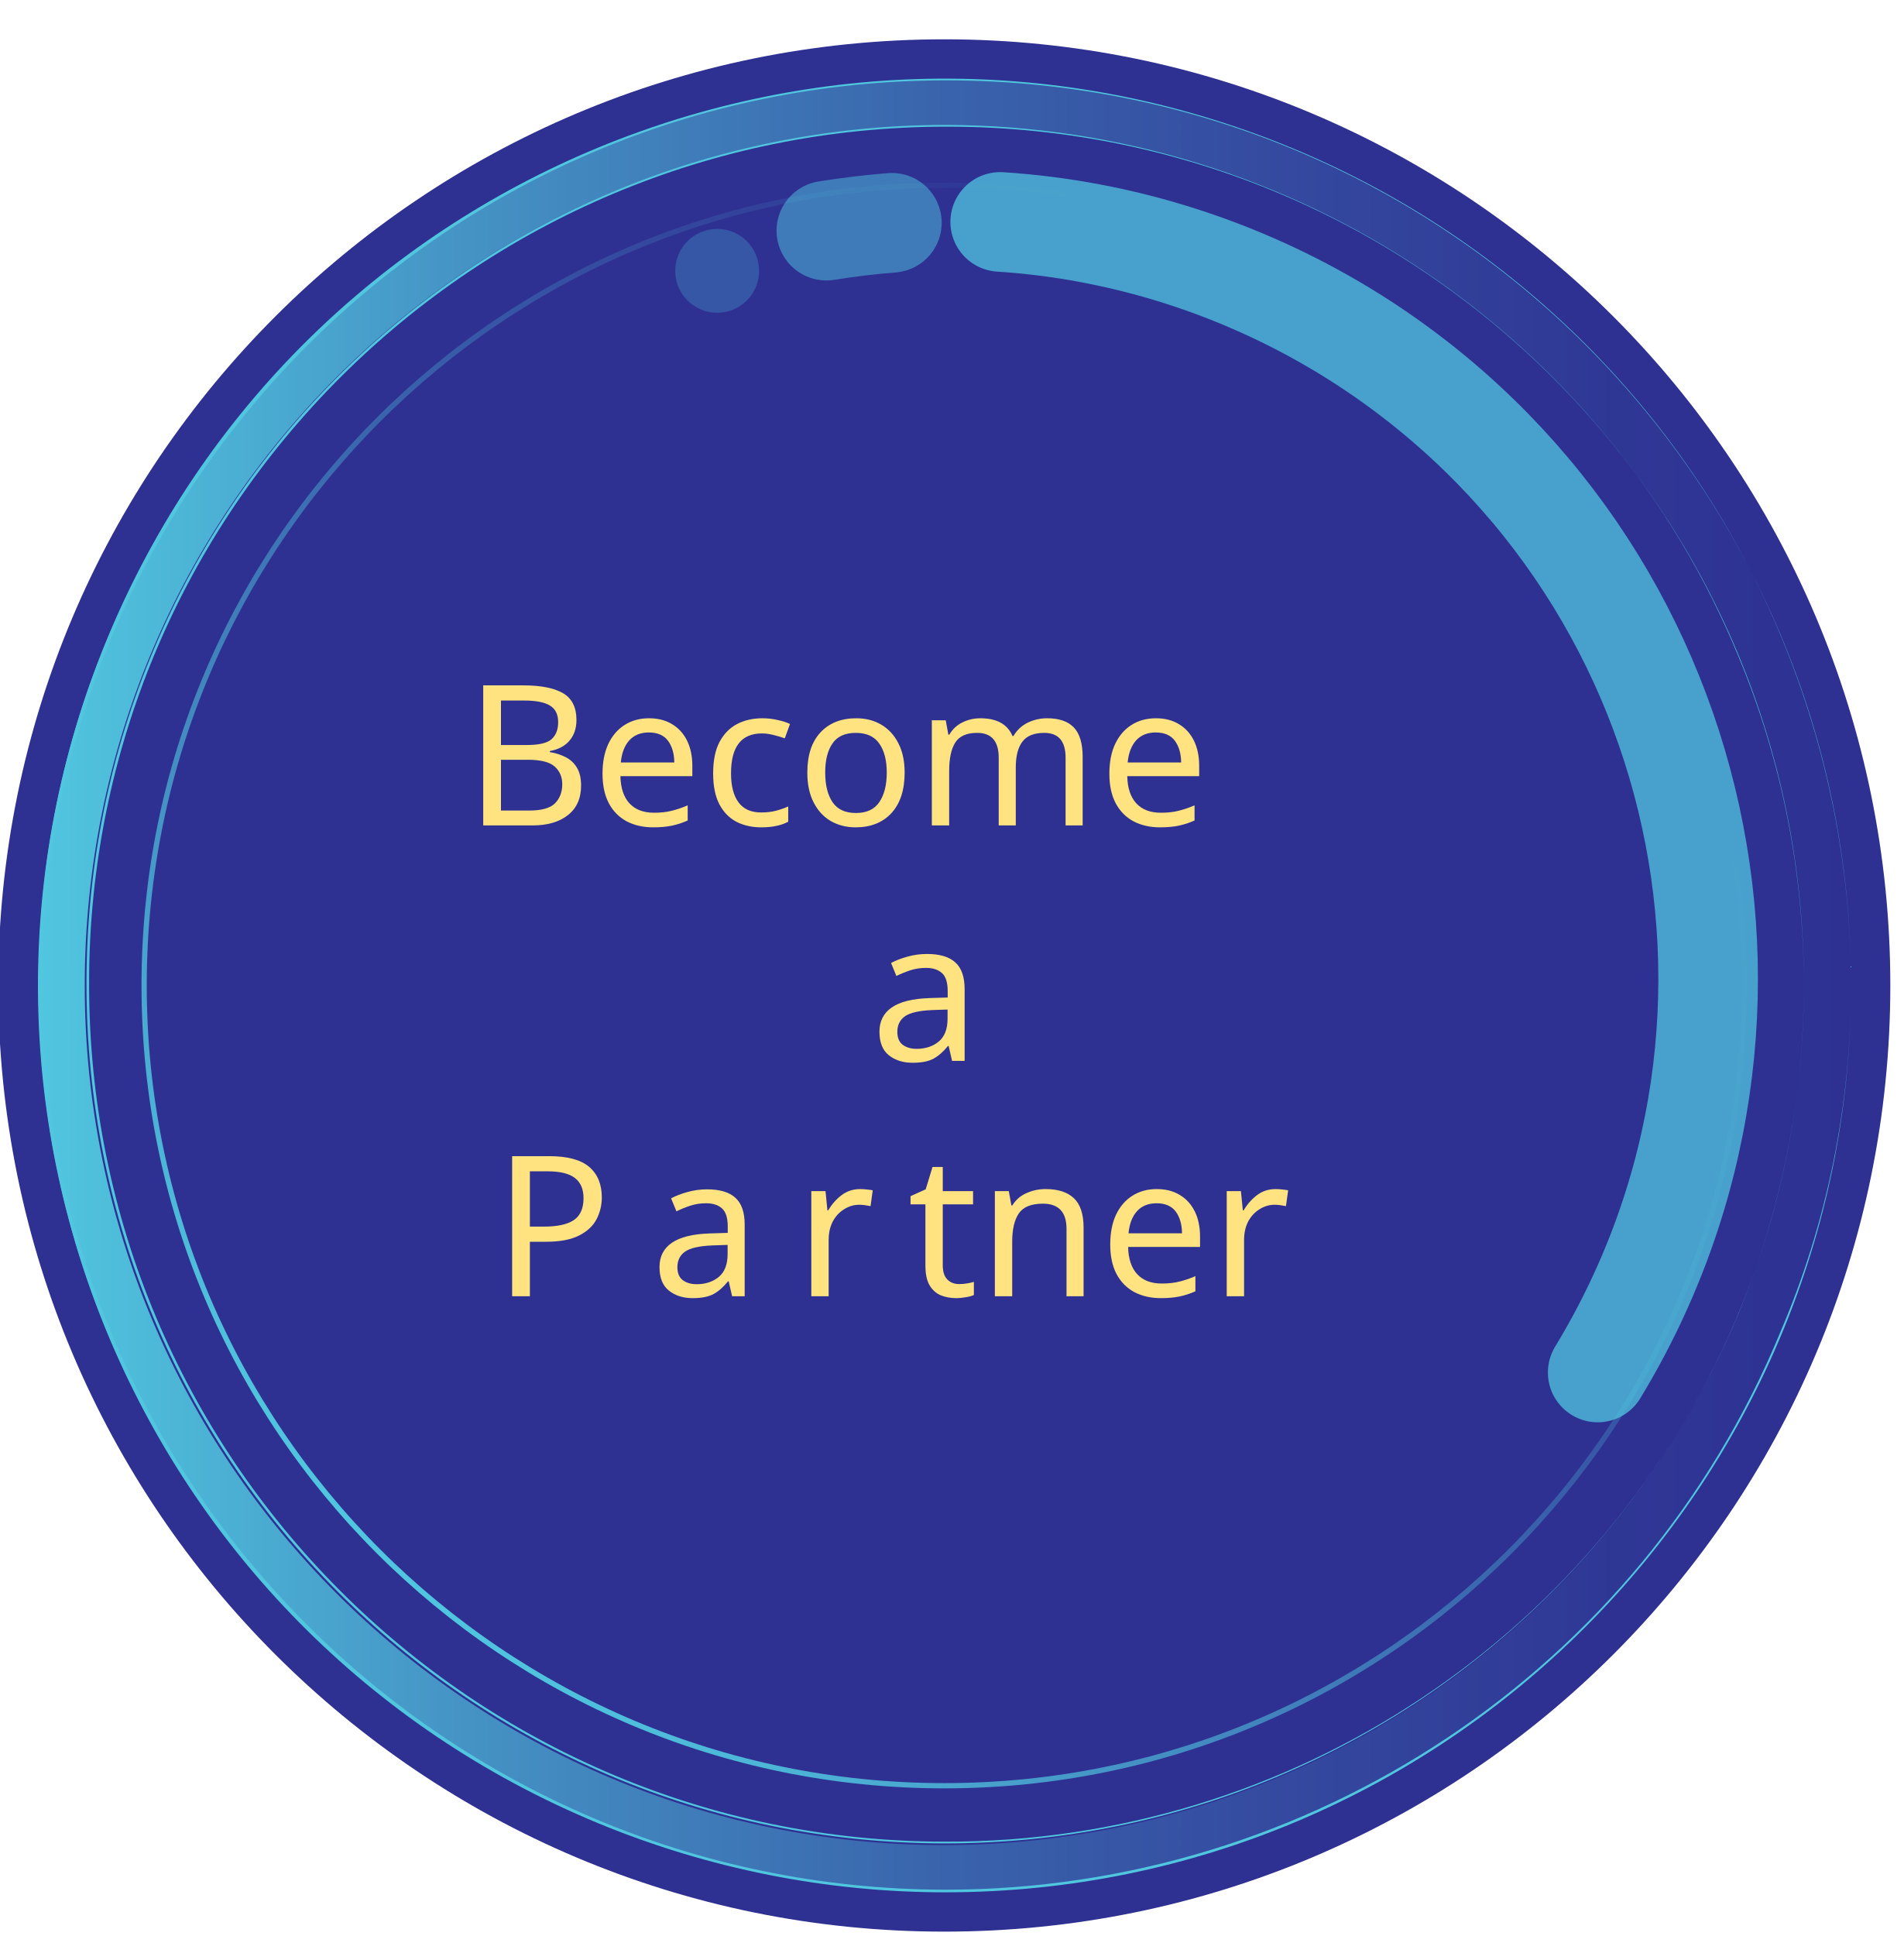
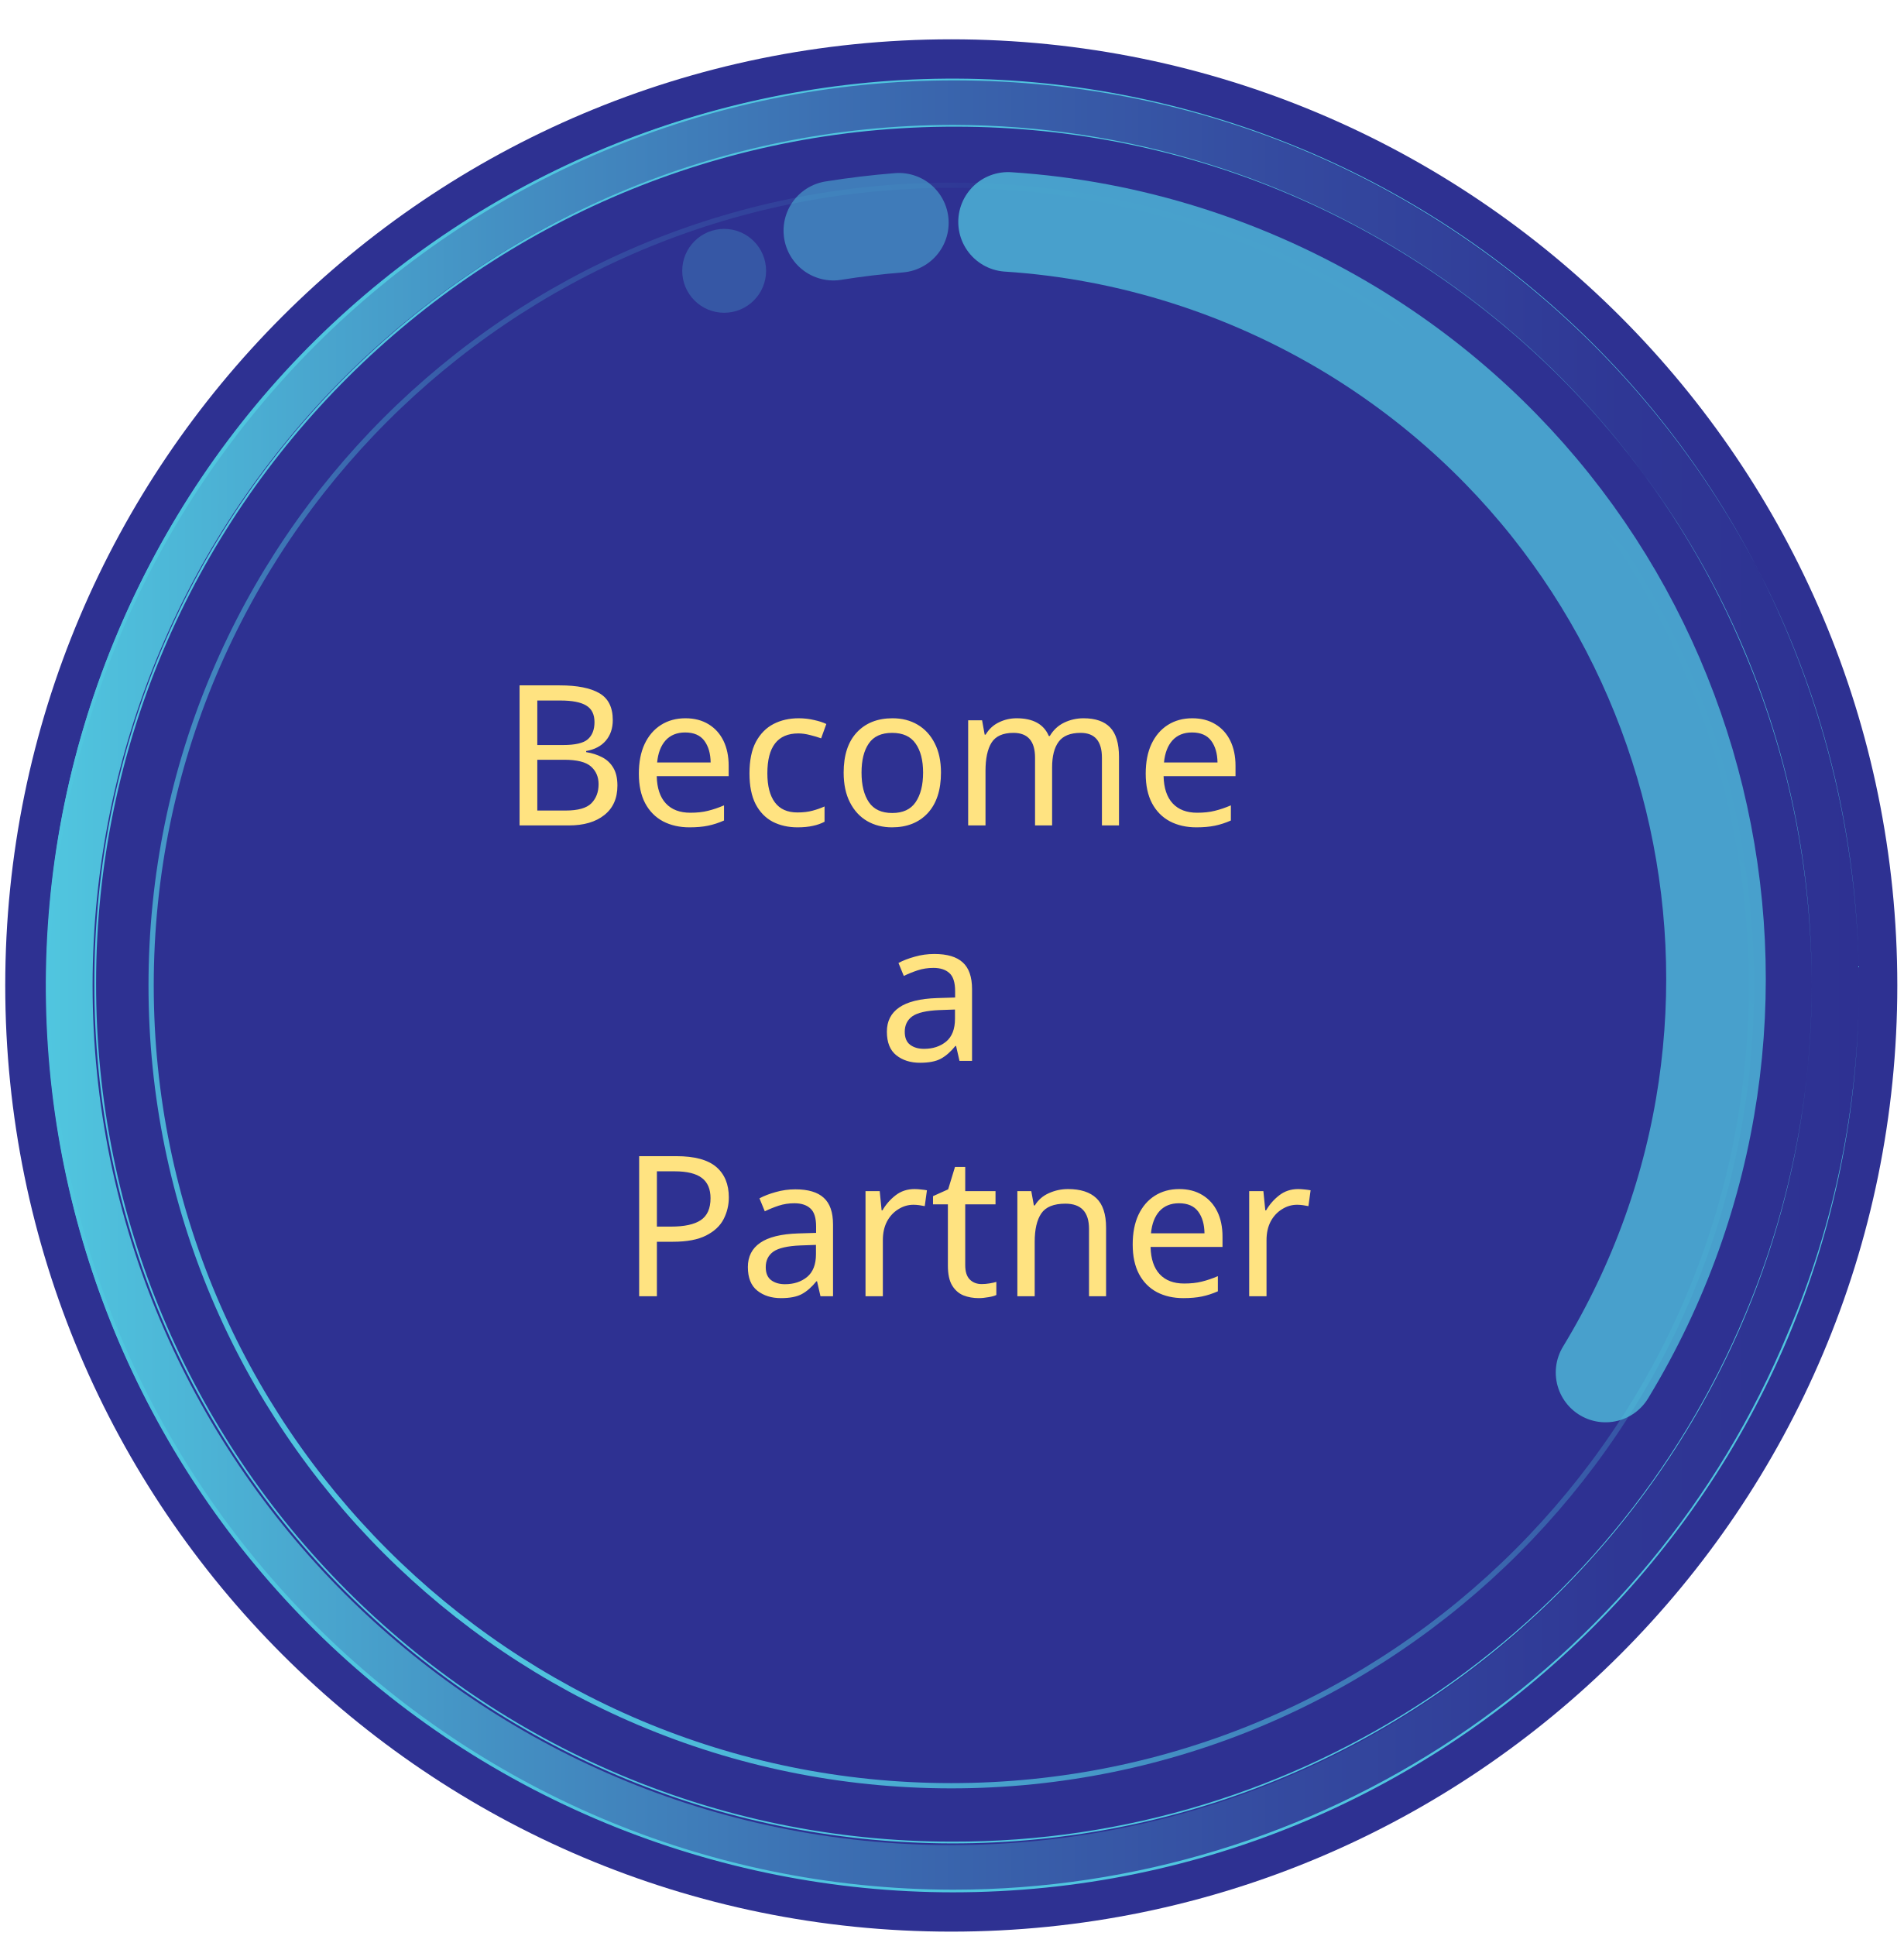
<svg xmlns="http://www.w3.org/2000/svg" version="1.1" id="Layer_1" x="0px" y="0px" viewBox="0 0 217.9 221.6" style="enable-background:new 0 0 217.9 221.6;" xml:space="preserve">
  <style type="text/css">
	.st0{fill:#2E3192;}
	.st1{fill:url(#SVGID_1_);}
	.st2{fill:#50C6DF;}
	.st3{fill:#2E3192;stroke:url(#SVGID_2_);stroke-width:0.6;stroke-miterlimit:10;}
	.st4{fill:#FFE381;}
- 	.st5{font-family:'Arial-BoldMT';}
+ 	.st5{font-family:'TitlingGothicFBNormal-Standard';}
	.st6{font-size:22.454px;}
+ 	.st7{font-family:'Arial-BoldMT';}
	
- 		.st7{opacity:0.5;fill:none;stroke:#50C6DF;stroke-width:11.4;stroke-linecap:round;stroke-miterlimit:10;enable-background:new    ;}
+ 		.st8{opacity:0.5;fill:none;stroke:#50C6DF;stroke-width:11.4;stroke-linecap:round;stroke-miterlimit:10;enable-background:new    ;}
	
- 		.st8{opacity:0.75;fill:none;stroke:#50C6DF;stroke-width:11.4;stroke-linecap:round;stroke-miterlimit:10;enable-background:new    ;}
- 	.st9{opacity:0.25;fill:#50C6DF;enable-background:new    ;}
+ 		.st9{opacity:0.75;fill:none;stroke:#50C6DF;stroke-width:11.4;stroke-linecap:round;stroke-miterlimit:10;enable-background:new    ;}
+ 	.st10{opacity:0.25;fill:#50C6DF;enable-background:new    ;}
</style>
  <g id="Partners">
-     <circle class="st0" cx="108.1" cy="112.8" r="108.3" />
-     <linearGradient id="SVGID_1_" gradientUnits="userSpaceOnUse" x1="-65.112" y1="-5754.333" x2="179.968" y2="-5754.333" gradientTransform="matrix(0.8464 0 0 -0.8464 59.5386 -4757.491)">
+     <circle class="st0" cx="108.9" cy="112.8" r="108.3" />
+     <linearGradient id="SVGID_1_" gradientUnits="userSpaceOnUse" x1="33.493" y1="6833.263" x2="278.649" y2="6833.263" gradientTransform="matrix(0.8464 0 0 0.8464 -23.0982 -5670.873)">
      <stop offset="0" style="stop-color:#50C6DF" />
      <stop offset="1.000000e-02" style="stop-color:#50C4DE" />
      <stop offset="0.25" style="stop-color:#4490C3" />
      <stop offset="0.48" style="stop-color:#3A67AE" />
      <stop offset="0.69" style="stop-color:#34499F" />
      <stop offset="0.87" style="stop-color:#2F3795" />
      <stop offset="1" style="stop-color:#2E3192" />
    </linearGradient>
-     <path class="st1" d="M211.9,112.8c0,57.3-46.4,103.7-103.7,103.7S4.4,170.1,4.4,112.8C4.4,55.5,50.9,9.1,108.1,9.1   C165.4,9.2,211.8,55.5,211.9,112.8 M206.5,112.8c0-54.3-44-98.4-98.4-98.4s-98.4,44-98.4,98.4c0,54.3,44,98.4,98.4,98.4   c0,0,0,0,0,0C162.5,211.1,206.5,167.1,206.5,112.8" />
-     <path class="st2" d="M211.9,112.8c0,57.3-46.4,103.8-103.7,103.8c-13.6,0-27.1-2.7-39.7-7.9c-53-21.9-78.2-82.6-56.2-135.6   C34.1,20.2,94.8-5,147.8,16.9c25.4,10.5,45.7,30.7,56.2,56.2C209.2,85.7,211.9,99.2,211.9,112.8c0-57.2-46.3-103.5-103.4-103.6   S4.9,55.5,4.8,112.7c0,57.2,46.3,103.5,103.4,103.6c41.8,0,79.6-25.1,95.6-63.8C209.2,139.9,211.9,126.4,211.9,112.8z" />
-     <path class="st2" d="M206.5,112.8c0.1-54.2-43.8-98.3-98-98.3c-54.2-0.1-98.3,43.8-98.3,98c-0.1,54.2,43.8,98.3,98,98.3   c39.7,0.1,75.5-23.8,90.8-60.4C203.9,138.5,206.5,125.7,206.5,112.8c-0.1,54.3-44.2,98.3-98.5,98.2S9.8,166.8,9.9,112.5   C9.9,58.2,54,14.3,108.3,14.3c39.8,0.1,75.6,24.1,90.7,60.8C204,87.1,206.5,99.9,206.5,112.8z" />
-     <linearGradient id="SVGID_2_" gradientUnits="userSpaceOnUse" x1="-19.269" y1="-5831.036" x2="134.126" y2="-5677.631" gradientTransform="matrix(0.8464 0 0 -0.8464 59.5386 -4757.491)">
+     <path class="st1" d="M212.8,112.8c0,57.3-46.4,103.7-103.7,103.7S5.3,170.1,5.3,112.8S51.8,9.1,108.9,9.1   C166.2,9.2,212.7,55.5,212.8,112.8 M207.4,112.8c0-54.3-44-98.4-98.4-98.4s-98.4,44-98.4,98.4c0,54.3,44,98.4,98.4,98.4l0,0   C163.4,211.1,207.4,167.1,207.4,112.8" />
+     <path class="st2" d="M212.8,112.8c0,57.3-46.4,103.8-103.7,103.8c-13.6,0-27.1-2.7-39.7-7.9c-53-21.9-78.2-82.6-56.2-135.6   C35,20.2,95.7-5,148.7,16.9c25.4,10.5,45.7,30.7,56.2,56.2C210.1,85.7,212.8,99.2,212.8,112.8c0-57.2-46.3-103.5-103.4-103.6   S5.8,55.5,5.7,112.7c0,57.2,46.3,103.5,103.4,103.6c41.8,0,79.6-25.1,95.6-63.8C210.1,139.9,212.8,126.4,212.8,112.8z" />
+     <path class="st2" d="M207.4,112.8c0.1-54.2-43.8-98.3-98-98.3C55.2,14.4,11,58.3,11,112.5c-0.1,54.2,43.8,98.3,98,98.3   c39.7,0.1,75.5-23.8,90.8-60.4C204.8,138.5,207.4,125.7,207.4,112.8c-0.1,54.3-44.2,98.3-98.5,98.2s-98.2-44.2-98.1-98.5   c0-54.3,44.1-98.2,98.4-98.2c39.8,0.1,75.6,24.1,90.7,60.8C204.9,87.1,207.4,99.9,207.4,112.8z" />
+     <linearGradient id="SVGID_2_" gradientUnits="userSpaceOnUse" x1="79.276" y1="6910.002" x2="232.747" y2="6756.523" gradientTransform="matrix(0.8464 0 0 0.8464 -23.0982 -5670.873)">
      <stop offset="0" style="stop-color:#50C6DF" />
      <stop offset="1.000000e-02" style="stop-color:#50C4DE" />
      <stop offset="0.25" style="stop-color:#4490C3" />
      <stop offset="0.48" style="stop-color:#3A67AE" />
      <stop offset="0.69" style="stop-color:#34499F" />
      <stop offset="0.87" style="stop-color:#2F3795" />
      <stop offset="1" style="stop-color:#2E3192" />
    </linearGradient>
-     <circle class="st3" cx="108.1" cy="112.8" r="91.6" />
-     <text transform="matrix(1 0 0 1 53.1469 94.4805)" class="st4 st5 st6">Become</text>
-     <text transform="matrix(1 0 0 1 99.6464 121.4287)" class="st4 st5 st6">a</text>
-     <text transform="matrix(1 0 0 1 56.4565 148.3691)" class="st4 st5 st6">P</text>
-     <text transform="matrix(1 0 0 1 74.4672 148.3691)" class="st4 st5 st6">a</text>
-     <text transform="matrix(1 0 0 1 90.9711 148.3691)" class="st4 st5 st6">r</text>
-     <text transform="matrix(1 0 0 1 103.8783 148.3691)" class="st4 st5 st6">tner</text>
-     <path class="st7" d="M102.1,25.5c-2.5,0.2-5,0.5-7.5,0.9" />
-     <path class="st8" d="M182.9,157.1c24.9-41,11.9-94.4-29.1-119.3c-11.9-7.2-25.4-11.5-39.3-12.4" />
-     <circle class="st9" cx="82.1" cy="31" r="4.8" />
+     <circle class="st3" cx="108.9" cy="112.8" r="91.6" />
+     <text transform="matrix(1 0 0 1 57.3063 94.4805)" class="st4 st5 st6">Become</text>
+     <text transform="matrix(1 0 0 1 100.4964 121.4287)" class="st4 st5 st6">a</text>
+     <text transform="matrix(1 0 0 1 70.9966 148.3689)" class="st4 st7 st6">Partner</text>
+     <path class="st8" d="M102.9,25.5c-2.5,0.2-5,0.5-7.5,0.9" />
+     <path class="st9" d="M183.8,157.1c24.9-41,11.9-94.4-29.1-119.3c-11.9-7.2-25.4-11.5-39.3-12.4" />
+     <circle class="st10" cx="82.9" cy="31" r="4.8" />
  </g>
</svg>
